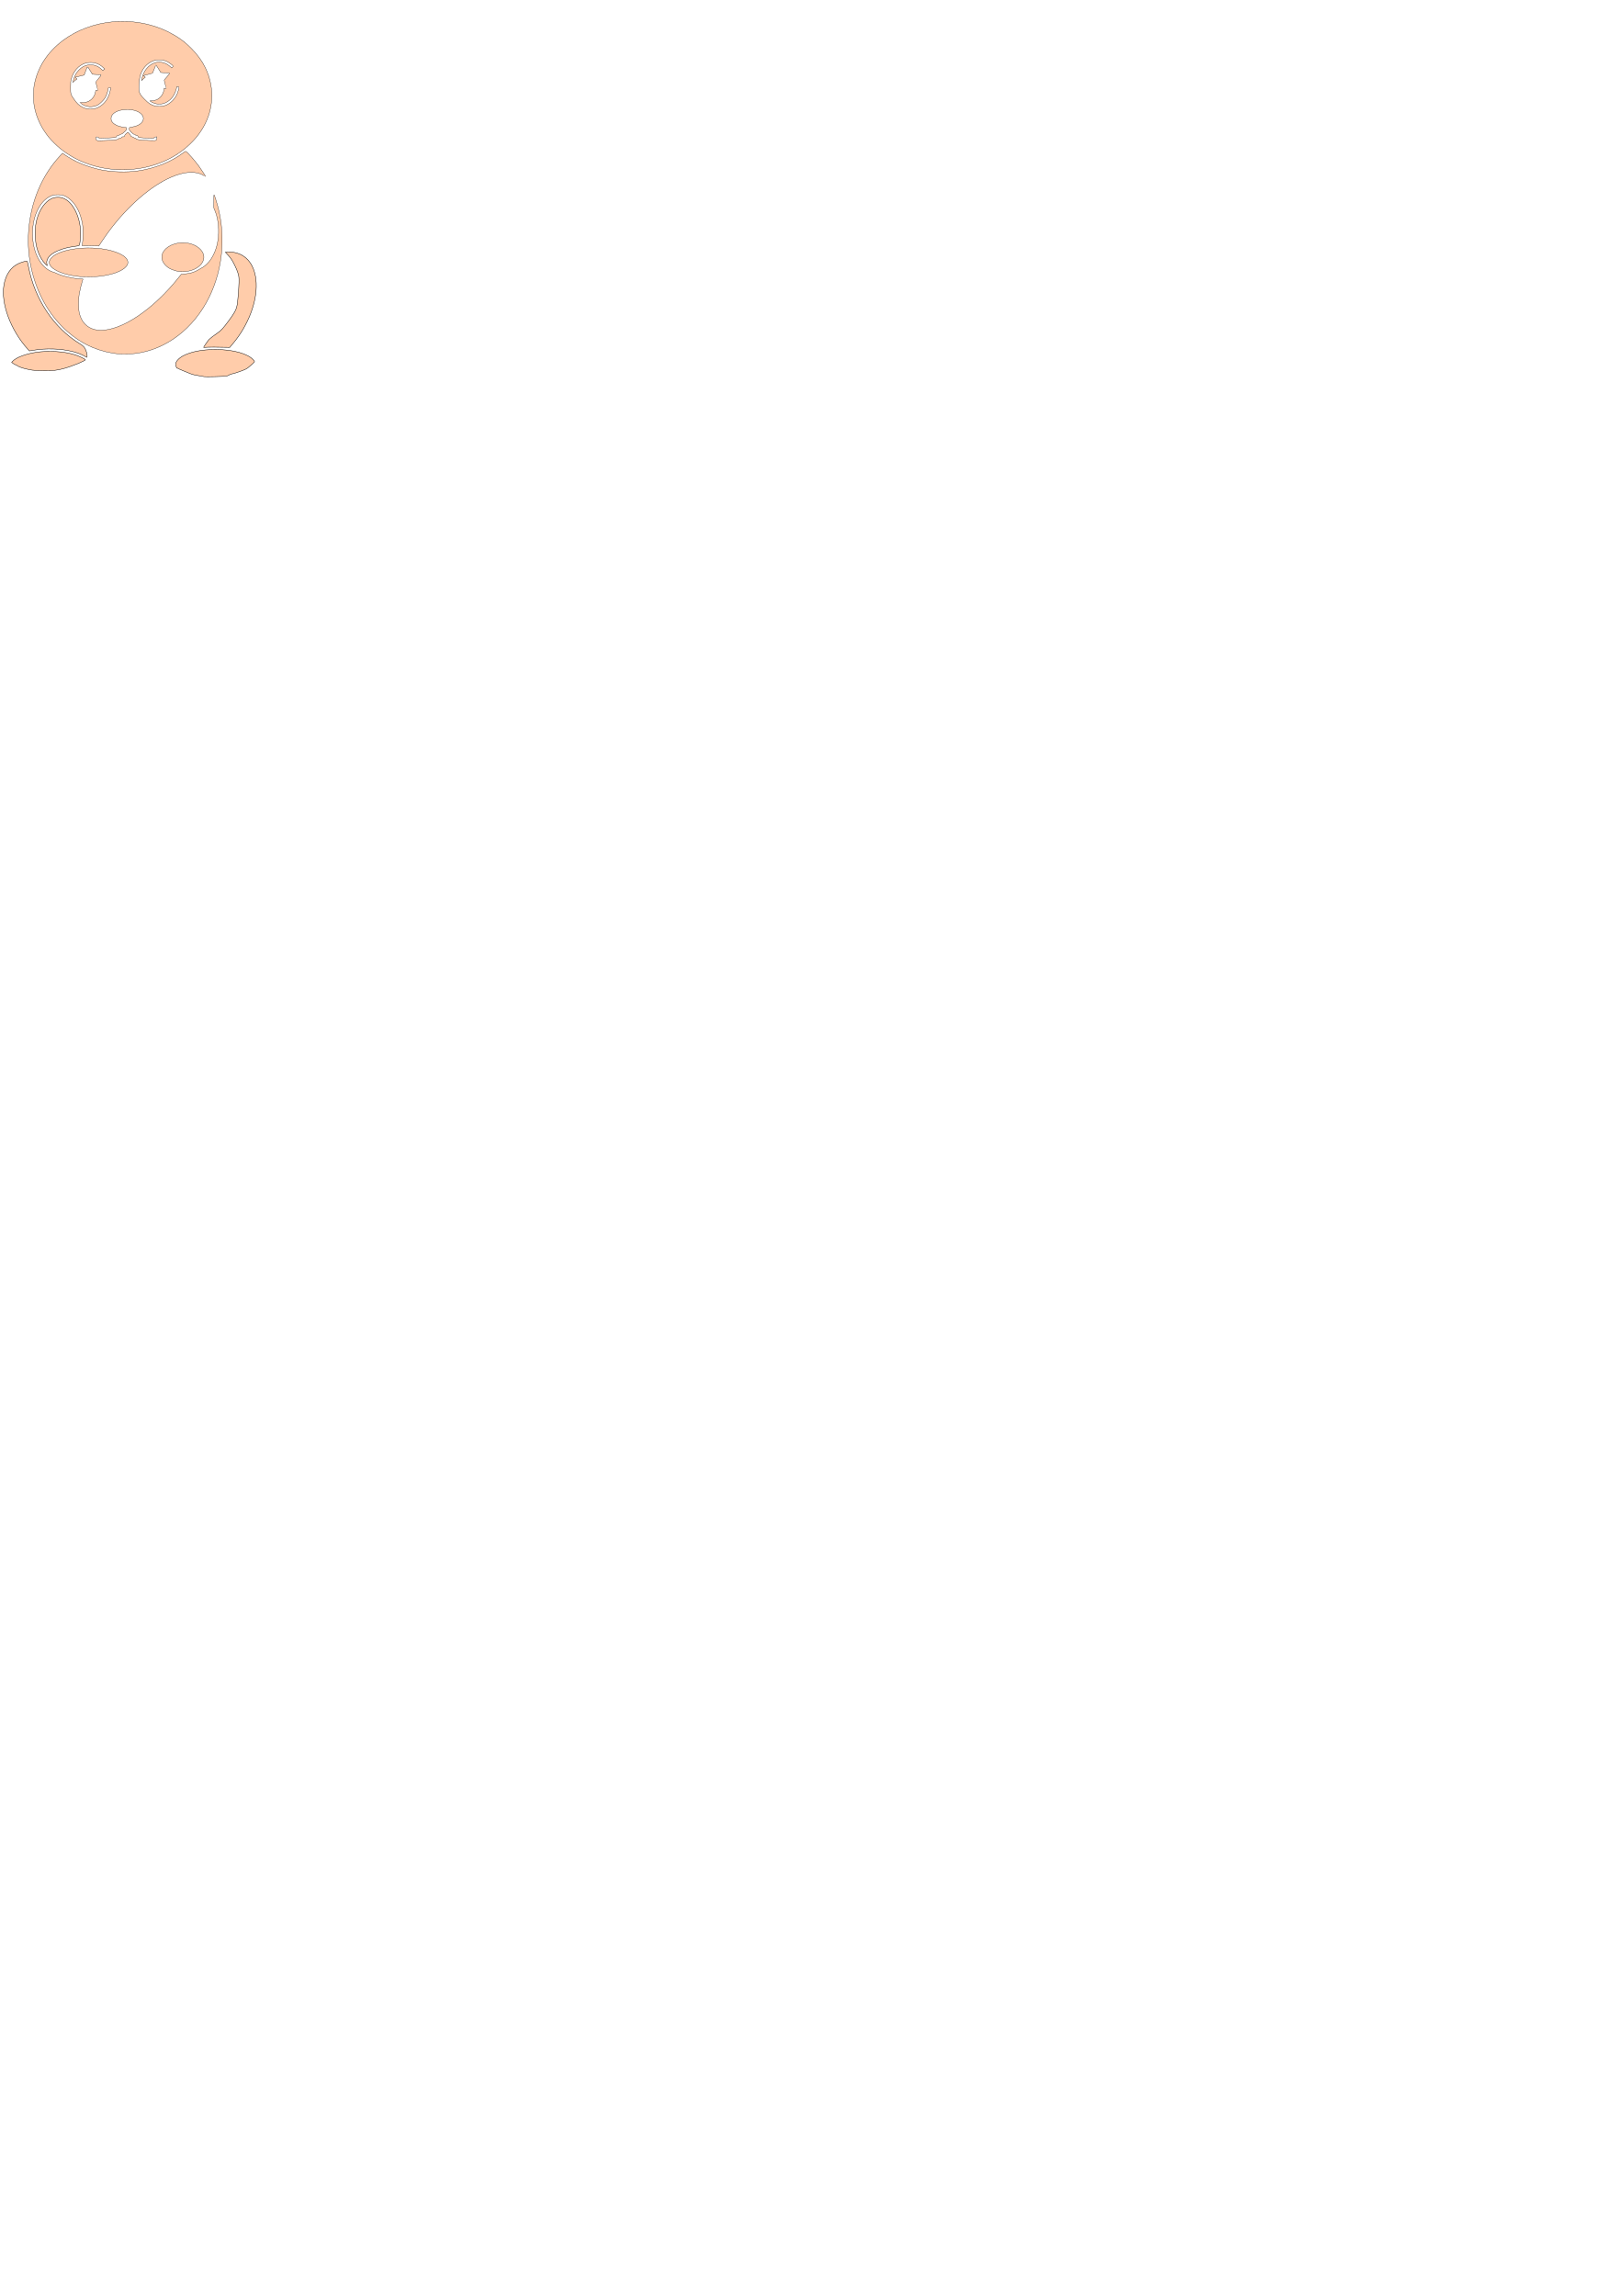
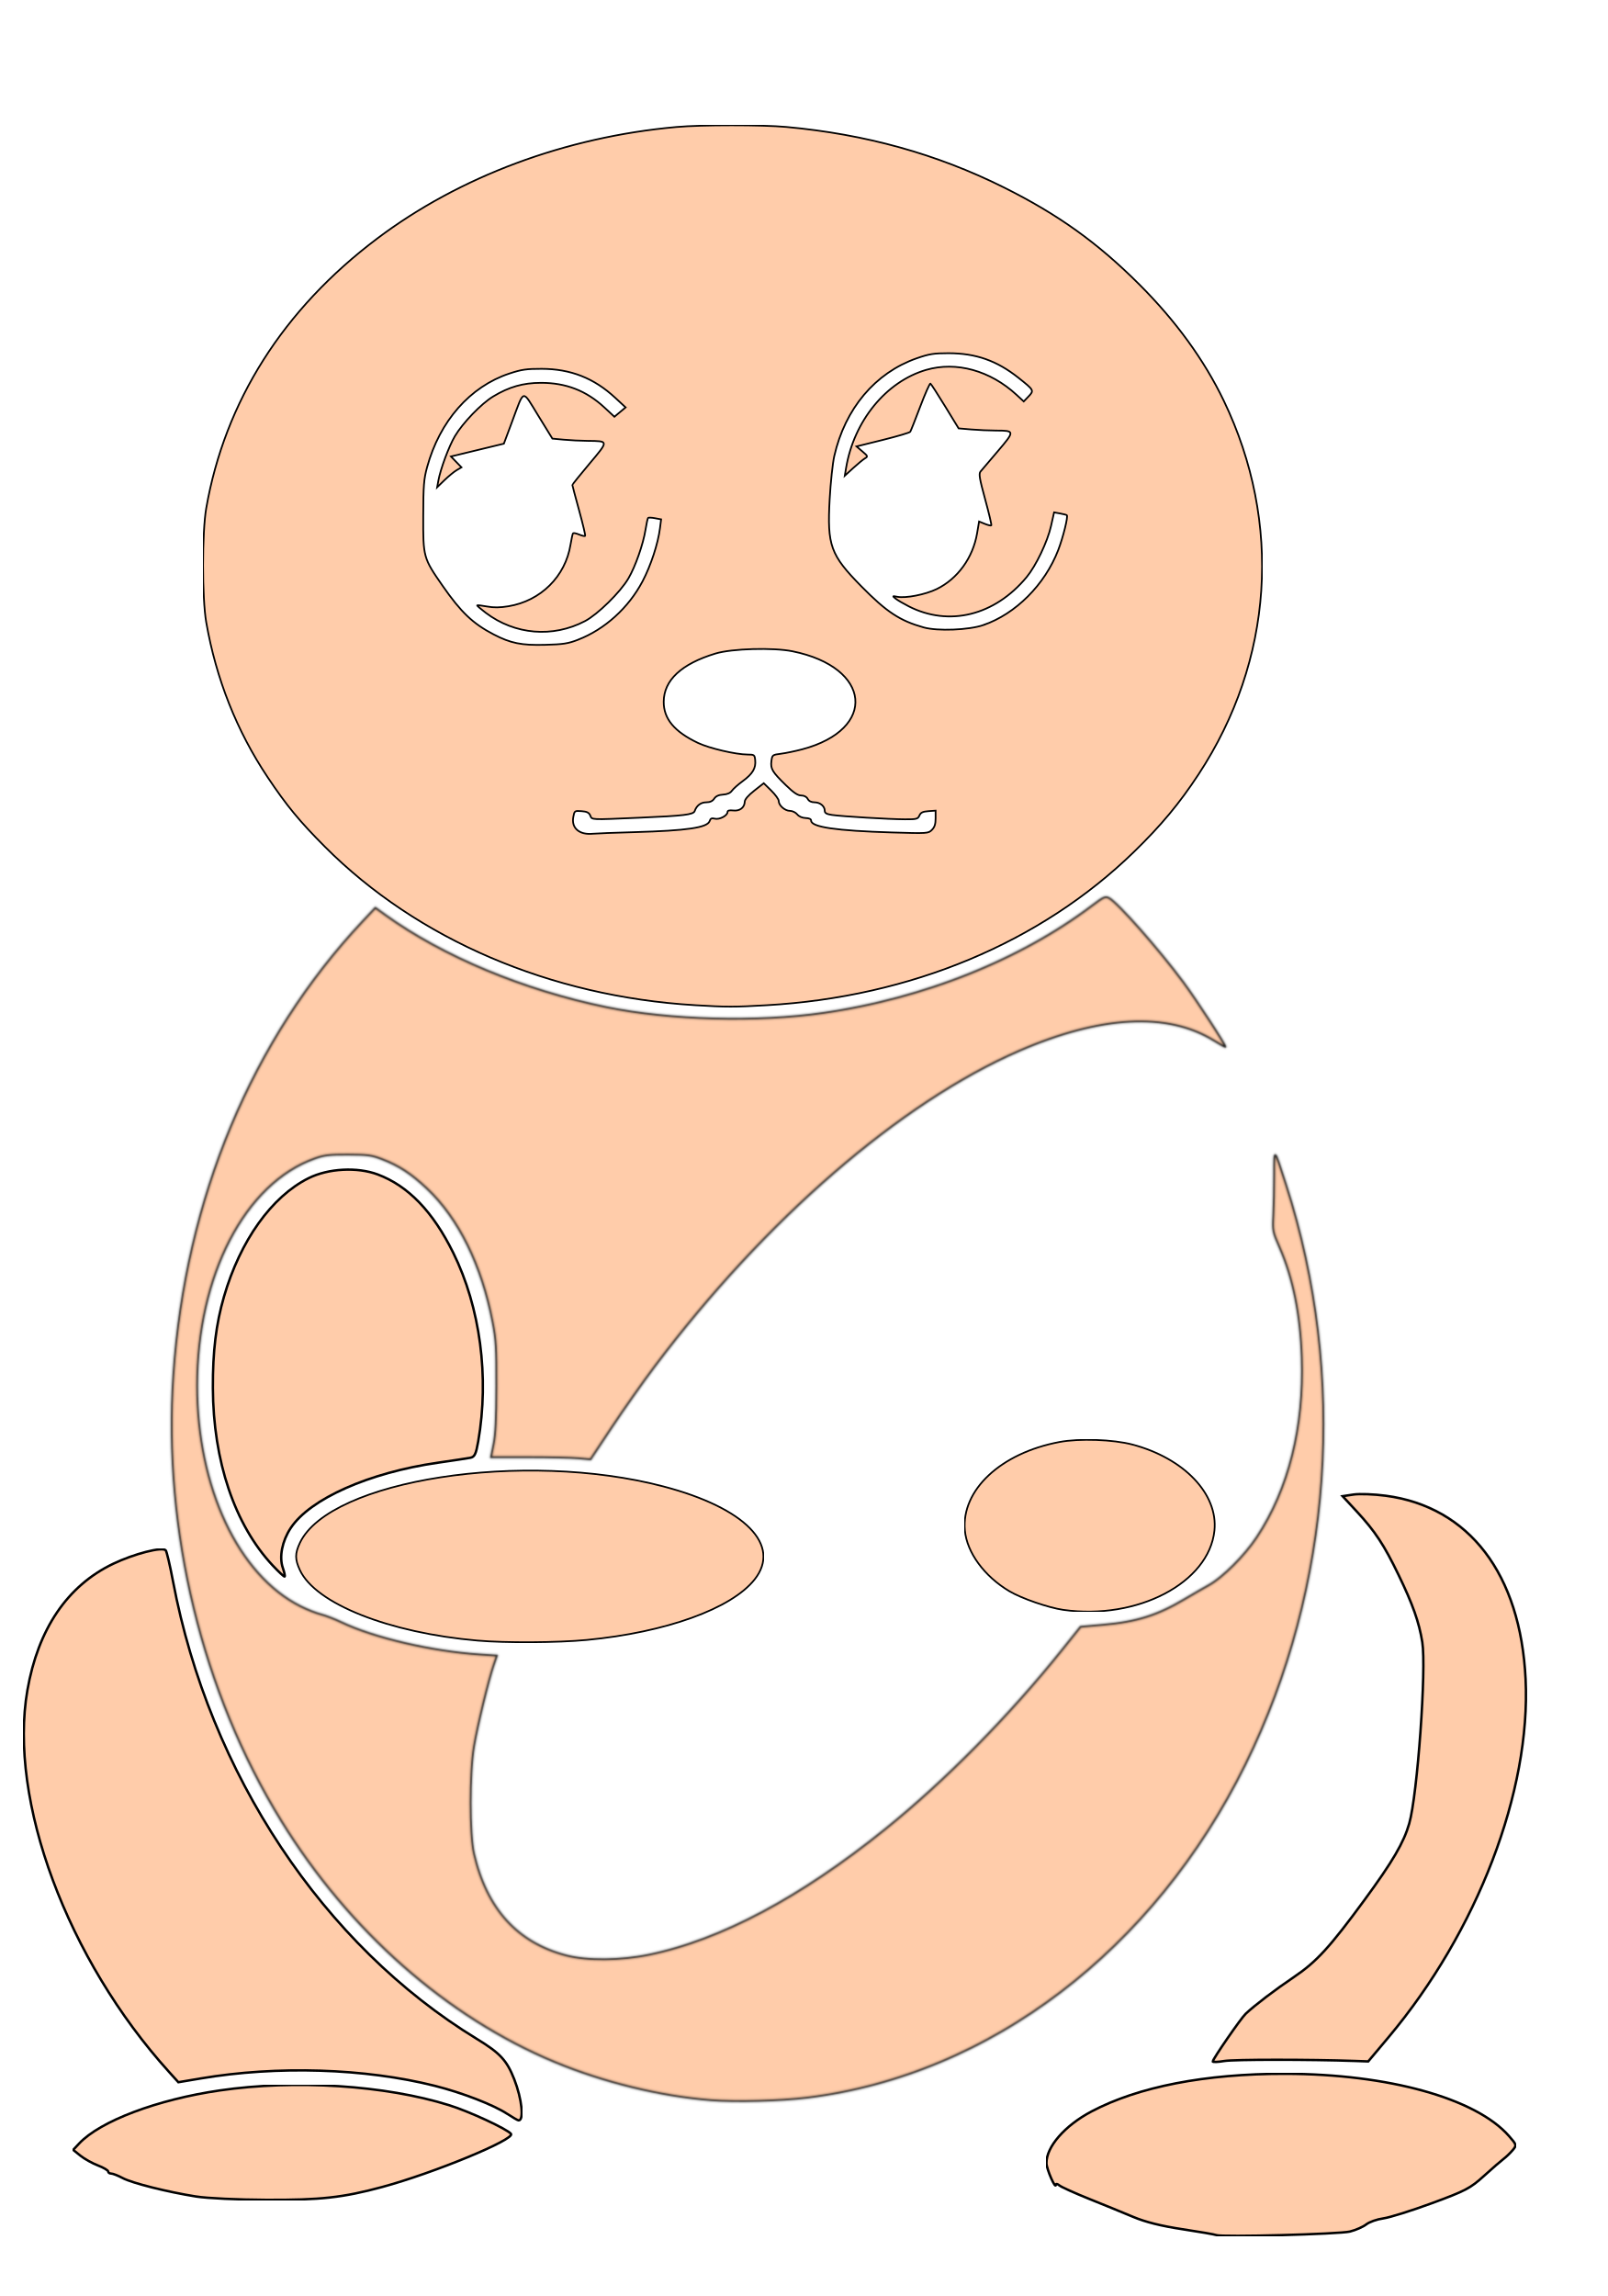
- <svg xmlns="http://www.w3.org/2000/svg" xmlns:ns1="http://www.openswatchbook.org/uri/2009/osb" id="svg5091" version="1.1" viewBox="0 0 210 297" height="297mm" width="210mm">
+ <svg xmlns="http://www.w3.org/2000/svg" xmlns:ns1="http://www.openswatchbook.org/uri/2009/osb" id="svg5091" version="1.1" viewBox="0 0 35 50" height="50mm" width="35mm">
  <defs id="defs5085">
    <linearGradient id="linearGradient890" ns1:paint="solid">
      <stop style="stop-color:#ffffff;stop-opacity:1;" offset="0" id="stop888" />
    </linearGradient>
    <filter style="color-interpolation-filters:sRGB" id="filter3513" x="-0" width="1" y="-0" height="1">
      <feGaussianBlur stdDeviation="0.007" id="feGaussianBlur3515" />
    </filter>
    <filter style="color-interpolation-filters:sRGB" id="filter3525" x="-0.003" width="1.006" y="-0.003" height="1.005">
      <feGaussianBlur stdDeviation="0.113" id="feGaussianBlur3527" />
    </filter>
    <filter style="color-interpolation-filters:sRGB" id="filter3557" x="-0.001" width="1.002" y="-0.002" height="1.003">
      <feGaussianBlur stdDeviation="0.009" id="feGaussianBlur3559" />
    </filter>
    <filter style="color-interpolation-filters:sRGB" id="filter3529" x="-0.001" width="1.002" y="-0.003" height="1.006">
      <feGaussianBlur stdDeviation="0.016" id="feGaussianBlur3531" />
    </filter>
    <filter style="color-interpolation-filters:sRGB" id="filter3701" x="-0" width="1.001" y="-0.001" height="1.002">
      <feGaussianBlur stdDeviation="0.007" id="feGaussianBlur3703" />
    </filter>
    <filter style="color-interpolation-filters:sRGB" id="filter3697" x="-0.005" width="1.009" y="-0.002" height="1.005">
      <feGaussianBlur stdDeviation="0.049" id="feGaussianBlur3699" />
    </filter>
    <filter style="color-interpolation-filters:sRGB" id="filter3621" x="-0" width="1.001" y="-0" height="1.001">
      <feGaussianBlur stdDeviation="0.006" id="feGaussianBlur3623" />
    </filter>
    <filter style="color-interpolation-filters:sRGB" id="filter3625" x="-0" width="1.001" y="-0.001" height="1.002">
      <feGaussianBlur stdDeviation="0.004" id="feGaussianBlur3627" />
    </filter>
  </defs>
-   <g id="layer1">
-     <g transform="translate(-45.24831,-31.73323)" style="display:inline;mix-blend-mode:normal" id="g6726">
+   <g id="layer1" transform="translate(0,-247)">
+     <g transform="translate(-45.16169,215.2189)" style="display:inline;mix-blend-mode:normal" id="g6726">
      <path style="fill:#ffccaa;fill-opacity:1;stroke:#000000;stroke-width:0.14;filter:url(#filter3513)" d="m 227.873,202.849 c -11.879,-0.714 -22.819,-5.4 -30.434,-13.034 -2.1,-2.105 -3.156,-3.388 -4.722,-5.732 -2.539,-3.802 -4.236,-8.084 -5.052,-12.745 -0.346,-1.977 -0.346,-7.416 0,-9.393 1.54,-8.802 6.342,-16.373 14.08,-22.199 6.786,-5.109 15.486,-8.352 24.618,-9.175 2.061,-0.186 7.052,-0.188 9.054,-0.004 6.534,0.6 12.388,2.227 17.898,4.973 4.475,2.231 7.723,4.558 11.168,8.003 3.001,3.001 5.327,6.204 6.939,9.556 4.839,10.064 4.078,21.373 -2.068,30.739 -1.583,2.412 -3.088,4.219 -5.327,6.397 -7.687,7.475 -18.374,11.938 -30.223,12.619 -2.699,0.155 -3.291,0.155 -5.931,-0.004 z m -4.957,-14.241 c 4.355,-0.123 6.014,-0.369 6.189,-0.92 0.066,-0.207 0.168,-0.252 0.429,-0.186 0.379,0.095 1.042,-0.256 1.042,-0.552 0,-0.12 0.154,-0.161 0.469,-0.124 0.536,0.062 0.929,-0.236 0.946,-0.718 0.007,-0.197 0.287,-0.523 0.788,-0.916 l 0.777,-0.61 0.616,0.605 c 0.339,0.333 0.616,0.718 0.616,0.856 0,0.368 0.506,0.813 0.925,0.813 0.2,0 0.469,0.13 0.598,0.289 0.143,0.177 0.411,0.294 0.689,0.302 0.29,0.008 0.455,0.084 0.455,0.209 0,0.537 2.059,0.84 6.66,0.978 2.926,0.088 2.988,0.084 3.285,-0.213 0.221,-0.221 0.302,-0.474 0.302,-0.942 v -0.64 l -0.597,0.043 c -0.461,0.033 -0.628,0.115 -0.735,0.359 -0.126,0.288 -0.232,0.316 -1.193,0.312 -1.293,-0.004 -5.187,-0.238 -6.003,-0.36 -0.45,-0.067 -0.597,-0.152 -0.597,-0.344 0,-0.378 -0.387,-0.696 -0.847,-0.696 -0.263,0 -0.459,-0.099 -0.556,-0.281 -0.095,-0.177 -0.294,-0.281 -0.537,-0.281 -0.284,0 -0.62,-0.227 -1.259,-0.847 -1.118,-1.088 -1.274,-1.347 -1.191,-1.984 0.066,-0.503 0.084,-0.517 0.79,-0.606 0.398,-0.05 1.184,-0.214 1.748,-0.364 6.205,-1.65 5.7,-6.751 -0.798,-8.066 -1.597,-0.323 -4.993,-0.225 -6.341,0.183 -2.807,0.85 -4.252,2.194 -4.264,3.966 -0.01,1.405 0.875,2.468 2.824,3.394 0.929,0.441 3.104,0.951 4.071,0.954 0.559,0.002 0.59,0.024 0.635,0.458 0.069,0.659 -0.207,1.128 -1.009,1.717 -0.389,0.285 -0.797,0.648 -0.907,0.805 -0.132,0.188 -0.382,0.297 -0.729,0.318 -0.361,0.022 -0.592,0.128 -0.728,0.333 -0.135,0.204 -0.345,0.301 -0.652,0.301 -0.445,0 -0.794,0.262 -0.954,0.717 -0.105,0.299 -0.86,0.391 -4.511,0.549 -4.151,0.18 -3.925,0.19 -4.087,-0.179 -0.106,-0.242 -0.275,-0.326 -0.718,-0.358 -0.568,-0.042 -0.582,-0.032 -0.677,0.479 -0.172,0.916 0.495,1.488 1.608,1.378 0.27,-0.027 1.814,-0.086 3.43,-0.131 z m -4.643,-15.838 c 2.2,-0.851 4.16,-2.627 5.309,-4.81 0.679,-1.29 1.271,-3.092 1.433,-4.365 l 0.093,-0.73 -0.502,-0.094 c -0.276,-0.052 -0.533,-0.063 -0.57,-0.026 -0.038,0.038 -0.133,0.472 -0.211,0.964 -0.192,1.208 -0.834,3.038 -1.411,4.021 -0.663,1.13 -2.528,2.962 -3.572,3.509 -2.654,1.389 -5.769,1.127 -8.17,-0.685 -0.415,-0.313 -0.733,-0.59 -0.708,-0.614 0.025,-0.025 0.393,0.019 0.818,0.097 0.543,0.1 1.063,0.094 1.751,-0.019 2.664,-0.437 4.697,-2.452 5.119,-5.075 0.077,-0.476 0.171,-0.897 0.21,-0.936 0.039,-0.039 0.264,0.01 0.501,0.108 0.237,0.098 0.459,0.15 0.493,0.115 0.035,-0.035 -0.187,-0.975 -0.494,-2.089 -0.306,-1.114 -0.558,-2.061 -0.559,-2.105 -10e-4,-0.043 0.631,-0.831 1.406,-1.751 1.6,-1.901 1.603,-1.863 -0.145,-1.881 -0.579,-0.006 -1.47,-0.05 -1.979,-0.098 l -0.926,-0.087 -1.166,-1.894 c -1.353,-2.197 -1.122,-2.255 -2.167,0.541 l -0.661,1.769 -2.178,0.527 -2.178,0.527 0.433,0.447 0.433,0.447 -0.398,0.235 c -0.219,0.129 -0.669,0.498 -1.001,0.82 l -0.603,0.585 0.099,-0.545 c 0.172,-0.951 0.873,-2.836 1.362,-3.661 0.651,-1.098 2.177,-2.681 3.153,-3.269 1.309,-0.789 2.457,-1.117 3.926,-1.121 2.053,-0.006 3.732,0.644 5.219,2.021 l 0.832,0.771 0.461,-0.385 0.461,-0.385 -0.861,-0.797 c -1.744,-1.614 -3.671,-2.372 -6.052,-2.377 -1.241,-0.003 -1.66,0.058 -2.653,0.387 -3.24,1.072 -5.738,3.915 -6.775,7.709 -0.267,0.977 -0.308,1.497 -0.317,4.001 -0.012,3.409 0.007,3.478 1.593,5.759 1.521,2.188 2.498,3.117 4.208,4.006 1.398,0.726 2.283,0.905 4.226,0.854 1.495,-0.039 1.897,-0.101 2.718,-0.419 z m 33.359,-1.205 c 2.654,-0.91 5.064,-3.323 6.16,-6.167 0.409,-1.063 0.831,-2.769 0.711,-2.875 -0.034,-0.03 -0.284,-0.095 -0.555,-0.144 l -0.493,-0.089 -0.253,1.126 c -0.29,1.289 -1.242,3.281 -2.012,4.208 -2.625,3.161 -6.384,4.091 -9.7,2.399 -0.443,-0.226 -0.933,-0.514 -1.087,-0.64 -0.271,-0.221 -0.266,-0.226 0.153,-0.145 0.694,0.133 2.301,-0.182 3.231,-0.634 1.724,-0.837 2.99,-2.582 3.329,-4.587 l 0.165,-0.976 0.473,0.193 c 0.26,0.106 0.501,0.165 0.535,0.131 0.034,-0.034 -0.193,-0.997 -0.505,-2.139 -0.471,-1.724 -0.537,-2.114 -0.387,-2.296 0.099,-0.12 0.739,-0.873 1.422,-1.672 1.417,-1.659 1.413,-1.7 -0.147,-1.703 -0.548,-10e-4 -1.464,-0.042 -2.036,-0.09 l -1.039,-0.088 -1.109,-1.812 c -0.61,-0.997 -1.154,-1.84 -1.21,-1.875 -0.056,-0.034 -0.433,0.815 -0.839,1.887 -0.406,1.072 -0.777,2.008 -0.825,2.08 -0.048,0.072 -1.062,0.373 -2.254,0.668 l -2.167,0.537 0.482,0.411 c 0.458,0.39 0.468,0.419 0.209,0.574 -0.15,0.089 -0.585,0.447 -0.965,0.794 l -0.692,0.632 0.105,-0.632 c 0.644,-3.876 3.294,-7.121 6.599,-8.081 2.471,-0.718 5.264,0.054 7.434,2.054 l 0.592,0.546 0.395,-0.413 c 0.468,-0.489 0.452,-0.518 -0.827,-1.532 -1.787,-1.417 -3.517,-2.025 -5.769,-2.026 -1.201,-8.4e-4 -1.579,0.06 -2.614,0.421 -3.407,1.19 -5.893,4.14 -6.782,8.049 -0.13,0.573 -0.3,2.166 -0.377,3.538 -0.215,3.823 0.065,4.595 2.604,7.177 2.078,2.113 3.178,2.839 5.134,3.385 1.144,0.319 3.713,0.218 4.913,-0.193 z" id="path6697" transform="matrix(0.2645833,0,0,0.2645833,-5.8492451e-7,-3.1116019e-6)" />
      <path style="fill:#ffccaa;fill-opacity:1;stroke:#000000;stroke-width:0.14;filter:url(#filter3525)" d="m 229.195,292.976 c -4.144,-0.325 -8.825,-1.468 -12.839,-3.136 -8.881,-3.69 -16.924,-10.781 -22.508,-19.843 -6.524,-10.588 -9.752,-23.912 -8.891,-36.7 0.977,-14.51 6.461,-27.648 15.596,-37.364 l 1.035,-1.1 0.807,0.582 c 4.748,3.421 11.383,6.192 18.194,7.596 5.211,1.075 12.475,1.265 17.918,0.471 8.232,-1.202 16.136,-4.357 22.027,-8.792 1.028,-0.774 1.137,-0.823 1.448,-0.656 0.725,0.388 4.113,4.228 6.115,6.931 1.072,1.448 3.468,5.124 3.468,5.322 0,0.036 -0.441,-0.205 -0.979,-0.537 -3.801,-2.343 -9.307,-2.048 -15.995,0.857 -9.783,4.249 -20.944,13.914 -30.024,25.997 -0.964,1.283 -2.545,3.526 -3.512,4.983 l -1.758,2.649 -1.003,-0.091 c -0.552,-0.05 -2.395,-0.09 -4.096,-0.09 l -3.093,0.001 0.215,-1.086 c 0.158,-0.797 0.218,-2.054 0.225,-4.735 0.009,-3.242 -0.026,-3.836 -0.31,-5.313 -0.895,-4.66 -2.8,-8.53 -5.408,-10.984 -1.312,-1.234 -2.303,-1.88 -3.714,-2.42 -0.837,-0.32 -1.157,-0.362 -2.771,-0.368 -1.56,-0.005 -1.957,0.041 -2.737,0.319 -5.756,2.049 -9.686,9.634 -9.686,18.695 0,8.38 3.378,15.586 8.516,18.165 0.532,0.267 1.282,0.564 1.666,0.66 0.384,0.096 1.14,0.386 1.68,0.645 2.694,1.289 7.461,2.4 11.416,2.659 l 1.399,0.092 -0.266,0.774 c -0.425,1.234 -1.34,5.012 -1.622,6.696 -0.37,2.211 -0.369,7.243 0.002,8.844 1.052,4.539 3.576,7.317 7.601,8.366 1.7,0.443 4.485,0.418 6.808,-0.063 5.899,-1.22 12.464,-4.711 19.442,-10.339 4.916,-3.964 10.219,-9.34 14.549,-14.748 l 1.524,-1.904 1.86,-0.163 c 2.745,-0.24 4.45,-0.775 6.674,-2.094 0.625,-0.371 1.532,-0.895 2.016,-1.165 1.159,-0.647 2.954,-2.44 3.952,-3.949 2.62,-3.958 3.897,-9.05 3.706,-14.782 -0.118,-3.55 -0.716,-6.522 -1.821,-9.054 -0.58,-1.328 -0.585,-1.357 -0.52,-2.676 0.036,-0.733 0.066,-2.225 0.066,-3.315 0,-2.289 -0.025,-2.31 0.989,0.836 5.052,15.689 3.83,33.115 -3.344,47.679 -7.537,15.3 -21.044,25.582 -36.047,27.439 -2.203,0.273 -5.924,0.371 -7.968,0.211 z" id="path6699" transform="scale(0.2645833)" />
      <path style="display:inline;fill:#ffccaa;fill-opacity:1;stroke:#000000;stroke-width:0.14;filter:url(#filter3557)" d="m 258.213,252.62 c -1.212,-0.171 -3.443,-0.942 -4.439,-1.535 -2.067,-1.23 -3.497,-3.183 -3.662,-5.005 -0.301,-3.322 2.954,-6.366 7.777,-7.274 1.642,-0.309 4.419,-0.213 6.01,0.207 4.259,1.126 7.069,4.075 6.754,7.088 -0.449,4.294 -6.337,7.379 -12.44,6.519 z" id="path6701" transform="scale(0.2645833)" />
      <path style="display:inline;fill:#ffccaa;fill-opacity:1;stroke:#000000;stroke-width:0.14;filter:url(#filter3529)" d="m 209.994,255.149 c -7.291,-0.637 -13.33,-3.033 -14.618,-5.8 -0.415,-0.891 -0.414,-1.369 0.004,-2.251 2.454,-5.172 18.446,-7.651 29.915,-4.637 6.733,1.769 9.741,4.838 7.508,7.658 -1.909,2.41 -7.305,4.354 -13.812,4.977 -2.392,0.229 -6.691,0.254 -8.997,0.052 z" id="path6703" transform="scale(0.2645833)" />
      <path style="display:inline;opacity:0.994;fill:#ffccaa;fill-opacity:1;fill-rule:nonzero;stroke:#000000;stroke-width:0.199" d="m 193.139,248.969 c -3.134,-3.351 -4.9,-8.589 -4.927,-14.613 -0.013,-3.014 0.26,-5.259 0.914,-7.514 1.339,-4.616 3.924,-8.237 6.96,-9.751 1.625,-0.811 4.011,-0.939 5.696,-0.307 2.509,0.941 4.536,3.045 6.219,6.455 2.218,4.496 2.974,10.218 2.051,15.521 -0.181,1.037 -0.293,1.272 -0.645,1.341 -0.234,0.046 -1.44,0.23 -2.678,0.408 -5.665,0.815 -10.514,2.967 -12.109,5.375 -0.707,1.067 -0.965,2.378 -0.648,3.288 0.122,0.349 0.189,0.666 0.151,0.704 -0.039,0.039 -0.481,-0.37 -0.984,-0.907 z" id="path6705" transform="scale(0.2645833)" />
      <path style="display:inline;opacity:0.997;fill:#ffccaa;fill-opacity:1;stroke:#000000;stroke-width:0.199;filter:url(#filter3701)" d="m 270.815,304.082 c -0.109,-0.05 -1.36,-0.267 -2.779,-0.482 -1.761,-0.267 -3.054,-0.589 -4.07,-1.017 -0.819,-0.344 -2.455,-1.013 -3.636,-1.487 -1.181,-0.474 -2.275,-0.968 -2.432,-1.098 -0.157,-0.13 -0.289,-0.159 -0.294,-0.064 -0.021,0.429 -0.77,-1.277 -0.777,-1.77 -0.02,-1.342 1.504,-3.094 3.705,-4.258 3.85,-2.037 9.372,-3.111 15.94,-3.101 8.486,0.013 15.712,2.021 18.425,5.12 0.643,0.734 0.649,0.76 0.298,1.175 -0.198,0.233 -0.533,0.553 -0.744,0.712 -0.212,0.158 -0.94,0.79 -1.618,1.405 -1.118,1.013 -1.517,1.222 -4.281,2.239 -1.676,0.617 -3.473,1.179 -3.993,1.25 -0.52,0.071 -1.155,0.294 -1.412,0.496 -0.257,0.202 -0.859,0.466 -1.338,0.587 -0.849,0.215 -10.6,0.475 -10.996,0.293 z" id="path6707" transform="scale(0.2645833)" />
      <path style="display:inline;opacity:0.997;fill:#ffccaa;fill-opacity:1;stroke:#000000;stroke-width:0.199;filter:url(#filter3697)" d="m 270.517,289.79 c 0,-0.201 2.314,-3.555 2.708,-3.925 0.754,-0.709 2.402,-1.964 3.979,-3.029 1.855,-1.253 2.94,-2.439 5.795,-6.331 2.332,-3.179 3.238,-4.726 3.689,-6.3 0.677,-2.358 1.424,-12.756 1.074,-14.932 -0.263,-1.636 -0.784,-3.111 -1.951,-5.525 -1.2,-2.484 -1.931,-3.593 -3.449,-5.233 l -1.159,-1.252 0.897,-0.135 c 0.493,-0.074 1.685,-0.03 2.648,0.098 6.875,0.912 11.101,6.45 11.518,15.095 0.445,9.229 -3.973,20.767 -11.288,29.481 l -1.667,1.985 -1.086,-0.038 c -3.738,-0.131 -9.967,-0.129 -10.764,0.004 -0.519,0.087 -0.943,0.104 -0.943,0.038 z" id="path6709" transform="scale(0.2645833)" />
      <path style="display:inline;opacity:0.994;fill:#ffccaa;fill-opacity:1;fill-rule:nonzero;stroke:#000000;stroke-width:0.199;filter:url(#filter3621)" d="m 212.449,294.107 c -1.146,-0.75 -3.707,-1.741 -5.974,-2.312 -5.743,-1.446 -12.967,-1.673 -19.277,-0.605 l -1.826,0.309 -0.755,-0.834 c -8.394,-9.274 -13.253,-22.362 -11.671,-31.438 0.878,-5.033 3.291,-8.593 7.044,-10.393 1.736,-0.832 4.073,-1.431 4.342,-1.113 0.083,0.097 0.352,1.244 0.598,2.547 2.994,15.837 12.367,29.953 25.01,37.666 1.921,1.172 2.465,1.759 3.079,3.323 0.634,1.614 0.821,3.424 0.35,3.381 -0.07,-0.006 -0.485,-0.246 -0.922,-0.531 z" id="path6711" transform="scale(0.2645833)" />
      <path style="display:inline;opacity:0.994;fill:#ffccaa;fill-opacity:1;stroke:#000000;stroke-width:0.199;filter:url(#filter3625)" d="m 186.839,300.908 c -2.399,-0.383 -5.276,-1.106 -6.052,-1.521 -0.381,-0.203 -0.805,-0.37 -0.943,-0.37 -0.138,0 -0.251,-0.077 -0.251,-0.172 0,-0.094 -0.38,-0.318 -0.844,-0.496 -0.464,-0.178 -1.112,-0.54 -1.439,-0.803 l -0.596,-0.479 0.485,-0.518 c 1.733,-1.851 6.423,-3.623 11.577,-4.375 6.218,-0.907 13.63,-0.429 18.89,1.218 1.671,0.523 4.747,1.948 5.085,2.355 0.374,0.45 -6.371,3.233 -10.604,4.376 -3.234,0.873 -5.078,1.077 -9.55,1.057 -2.321,-0.011 -4.873,-0.131 -5.757,-0.273 z" id="path6713" transform="scale(0.2645833)" />
    </g>
  </g>
</svg>
